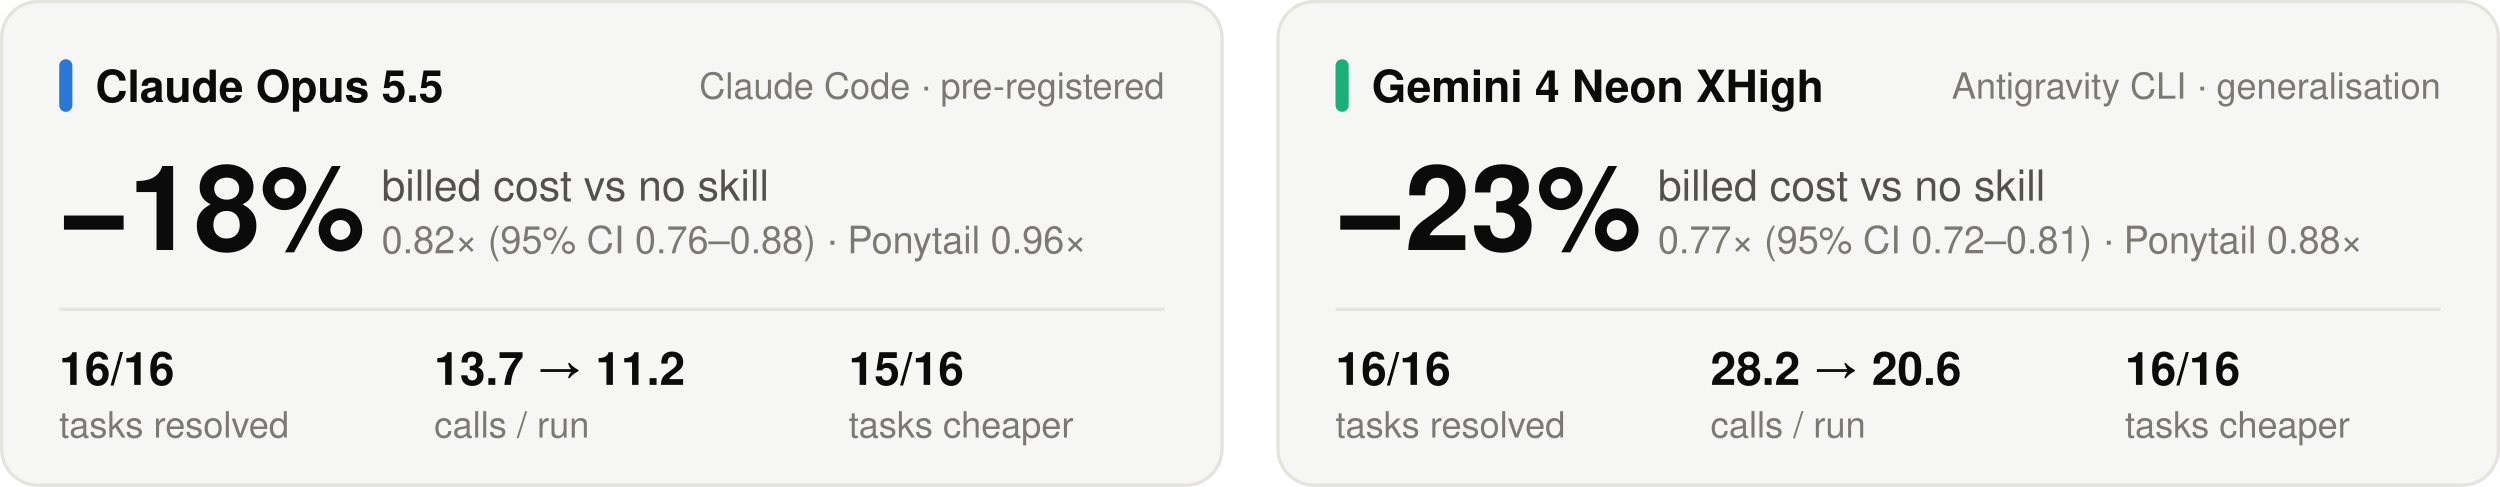
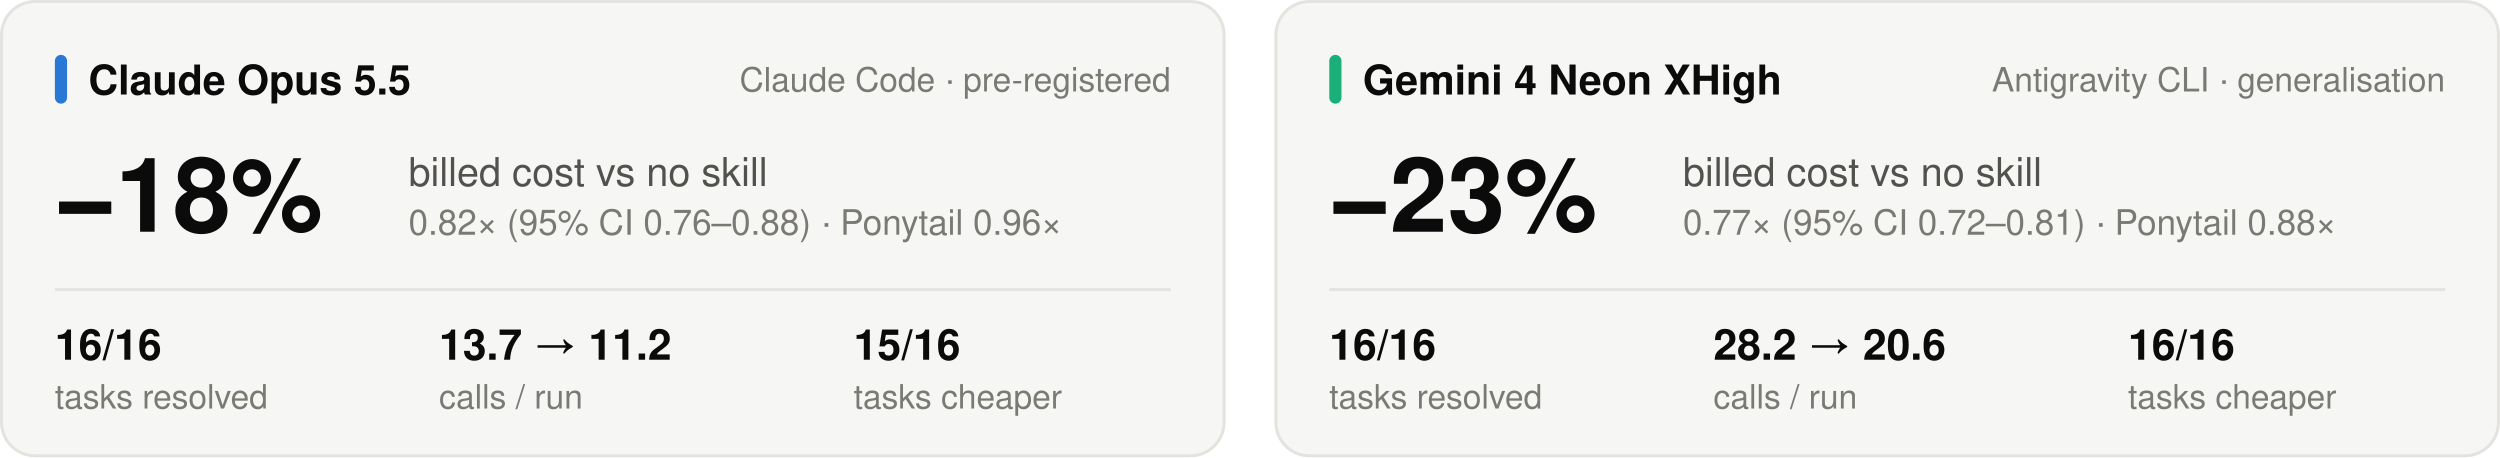
- <svg xmlns="http://www.w3.org/2000/svg" width="760" height="148" viewBox="0 0 760 148" font-family="-apple-system,BlinkMacSystemFont,'Segoe UI',Helvetica,Arial,sans-serif" role="img" aria-label="nonhuman headline results on Claude Opus 5.5 and Gemini 4 Neon XHigh">
-   <rect x="0.5" y="0.5" width="371.0" height="147" rx="11" fill="#f6f6f4" stroke="#e4e3df" stroke-width="1" />
+ <svg xmlns="http://www.w3.org/2000/svg" width="820" height="150" viewBox="0 0 820 150" font-family="-apple-system,BlinkMacSystemFont,'Segoe UI',Helvetica,Arial,sans-serif" role="img" aria-label="nonhuman headline results on Claude Opus 5.5 and Gemini 4 Neon XHigh">
+   <rect x="0.5" y="0.5" width="401.0" height="149" rx="11" fill="#f6f6f4" stroke="#e4e3df" stroke-width="1" />
  <rect x="18.0" y="18" width="4" height="16" rx="2" fill="#2a78d6" />
  <text x="29.0" y="31.0" fill="#0b0b0b" font-size="13.5" font-weight="650" text-anchor="start">Claude Opus 5.5</text>
-   <text x="354.0" y="30.0" fill="#7a7973" font-size="11" font-weight="400" text-anchor="end">Claude Code · pre-registered</text>
-   <text x="18.0" y="76.0" fill="#0b0b0b" font-size="36" font-weight="700" text-anchor="start">−18%</text>
-   <text x="116.0" y="61.0" fill="#52514e" font-size="13" font-weight="500" text-anchor="start">billed cost vs no skill</text>
-   <text x="116.0" y="77.0" fill="#7a7973" font-size="11.5" font-weight="400" text-anchor="start">0.82× (95% CI 0.76–0.88) · Ponytail 0.96×</text>
-   <line x1="18.0" y1="94" x2="354.0" y2="94" stroke="#e4e3df" stroke-width="1" />
-   <text x="18.0" y="117.0" fill="#0b0b0b" font-size="14" font-weight="650" text-anchor="start">16/16</text>
-   <text x="18.0" y="133.0" fill="#7a7973" font-size="11" font-weight="400" text-anchor="start">tasks resolved</text>
-   <text x="132.0" y="117.0" fill="#0b0b0b" font-size="14" font-weight="650" text-anchor="start">13.7 → 11.2</text>
-   <text x="132.0" y="133.0" fill="#7a7973" font-size="11" font-weight="400" text-anchor="start">calls / run</text>
-   <text x="258.0" y="117.0" fill="#0b0b0b" font-size="14" font-weight="650" text-anchor="start">15/16</text>
-   <text x="258.0" y="133.0" fill="#7a7973" font-size="11" font-weight="400" text-anchor="start">tasks cheaper</text>
-   <rect x="388.5" y="0.5" width="371.0" height="147" rx="11" fill="#f6f6f4" stroke="#e4e3df" stroke-width="1" />
-   <rect x="406.0" y="18" width="4" height="16" rx="2" fill="#1baf7a" />
-   <text x="417.0" y="31.0" fill="#0b0b0b" font-size="13.5" font-weight="650" text-anchor="start">Gemini 4 Neon XHigh</text>
-   <text x="742.0" y="30.0" fill="#7a7973" font-size="11" font-weight="400" text-anchor="end">Antigravity CLI · generalisation</text>
-   <text x="406.0" y="76.0" fill="#0b0b0b" font-size="36" font-weight="700" text-anchor="start">−23%</text>
-   <text x="504.0" y="61.0" fill="#52514e" font-size="13" font-weight="500" text-anchor="start">billed cost vs no skill</text>
-   <text x="504.0" y="77.0" fill="#7a7973" font-size="11.5" font-weight="400" text-anchor="start">0.77× (95% CI 0.72–0.81) · Ponytail 0.88×</text>
-   <line x1="406.0" y1="94" x2="742.0" y2="94" stroke="#e4e3df" stroke-width="1" />
-   <text x="406.0" y="117.0" fill="#0b0b0b" font-size="14" font-weight="650" text-anchor="start">16/16</text>
-   <text x="406.0" y="133.0" fill="#7a7973" font-size="11" font-weight="400" text-anchor="start">tasks resolved</text>
-   <text x="520.0" y="117.0" fill="#0b0b0b" font-size="14" font-weight="650" text-anchor="start">28.2 → 20.6</text>
-   <text x="520.0" y="133.0" fill="#7a7973" font-size="11" font-weight="400" text-anchor="start">calls / run</text>
-   <text x="646.0" y="117.0" fill="#0b0b0b" font-size="14" font-weight="650" text-anchor="start">16/16</text>
-   <text x="646.0" y="133.0" fill="#7a7973" font-size="11" font-weight="400" text-anchor="start">tasks cheaper</text>
+   <text x="384.0" y="30.0" fill="#7a7973" font-size="11" font-weight="400" text-anchor="end">Claude Code · pre-registered</text>
+   <text x="18.0" y="76.0" fill="#0b0b0b" font-size="34" font-weight="700" text-anchor="start">−18%</text>
+   <text x="134.0" y="61.0" fill="#52514e" font-size="13" font-weight="500" text-anchor="start">billed cost vs no skill</text>
+   <text x="134.0" y="77.0" fill="#7a7973" font-size="11.5" font-weight="400" text-anchor="start">0.82× (95% CI 0.76–0.88) · Ponytail 0.96×</text>
+   <line x1="18.0" y1="95" x2="384.0" y2="95" stroke="#e4e3df" stroke-width="1" />
+   <text x="18.0" y="118.0" fill="#0b0b0b" font-size="14" font-weight="650" text-anchor="start">16/16</text>
+   <text x="18.0" y="134.0" fill="#7a7973" font-size="11" font-weight="400" text-anchor="start">tasks resolved</text>
+   <text x="144.0" y="118.0" fill="#0b0b0b" font-size="14" font-weight="650" text-anchor="start">13.7 → 11.2</text>
+   <text x="144.0" y="134.0" fill="#7a7973" font-size="11" font-weight="400" text-anchor="start">calls / run</text>
+   <text x="280.0" y="118.0" fill="#0b0b0b" font-size="14" font-weight="650" text-anchor="start">15/16</text>
+   <text x="280.0" y="134.0" fill="#7a7973" font-size="11" font-weight="400" text-anchor="start">tasks cheaper</text>
+   <rect x="418.5" y="0.5" width="401.0" height="149" rx="11" fill="#f6f6f4" stroke="#e4e3df" stroke-width="1" />
+   <rect x="436.0" y="18" width="4" height="16" rx="2" fill="#1baf7a" />
+   <text x="447.0" y="31.0" fill="#0b0b0b" font-size="13.5" font-weight="650" text-anchor="start">Gemini 4 Neon XHigh</text>
+   <text x="802.0" y="30.0" fill="#7a7973" font-size="11" font-weight="400" text-anchor="end">Antigravity CLI · generalisation</text>
+   <text x="436.0" y="76.0" fill="#0b0b0b" font-size="34" font-weight="700" text-anchor="start">−23%</text>
+   <text x="552.0" y="61.0" fill="#52514e" font-size="13" font-weight="500" text-anchor="start">billed cost vs no skill</text>
+   <text x="552.0" y="77.0" fill="#7a7973" font-size="11.5" font-weight="400" text-anchor="start">0.77× (95% CI 0.72–0.81) · Ponytail 0.88×</text>
+   <line x1="436.0" y1="95" x2="802.0" y2="95" stroke="#e4e3df" stroke-width="1" />
+   <text x="436.0" y="118.0" fill="#0b0b0b" font-size="14" font-weight="650" text-anchor="start">16/16</text>
+   <text x="436.0" y="134.0" fill="#7a7973" font-size="11" font-weight="400" text-anchor="start">tasks resolved</text>
+   <text x="562.0" y="118.0" fill="#0b0b0b" font-size="14" font-weight="650" text-anchor="start">28.2 → 20.6</text>
+   <text x="562.0" y="134.0" fill="#7a7973" font-size="11" font-weight="400" text-anchor="start">calls / run</text>
+   <text x="698.0" y="118.0" fill="#0b0b0b" font-size="14" font-weight="650" text-anchor="start">16/16</text>
+   <text x="698.0" y="134.0" fill="#7a7973" font-size="11" font-weight="400" text-anchor="start">tasks cheaper</text>
</svg>
